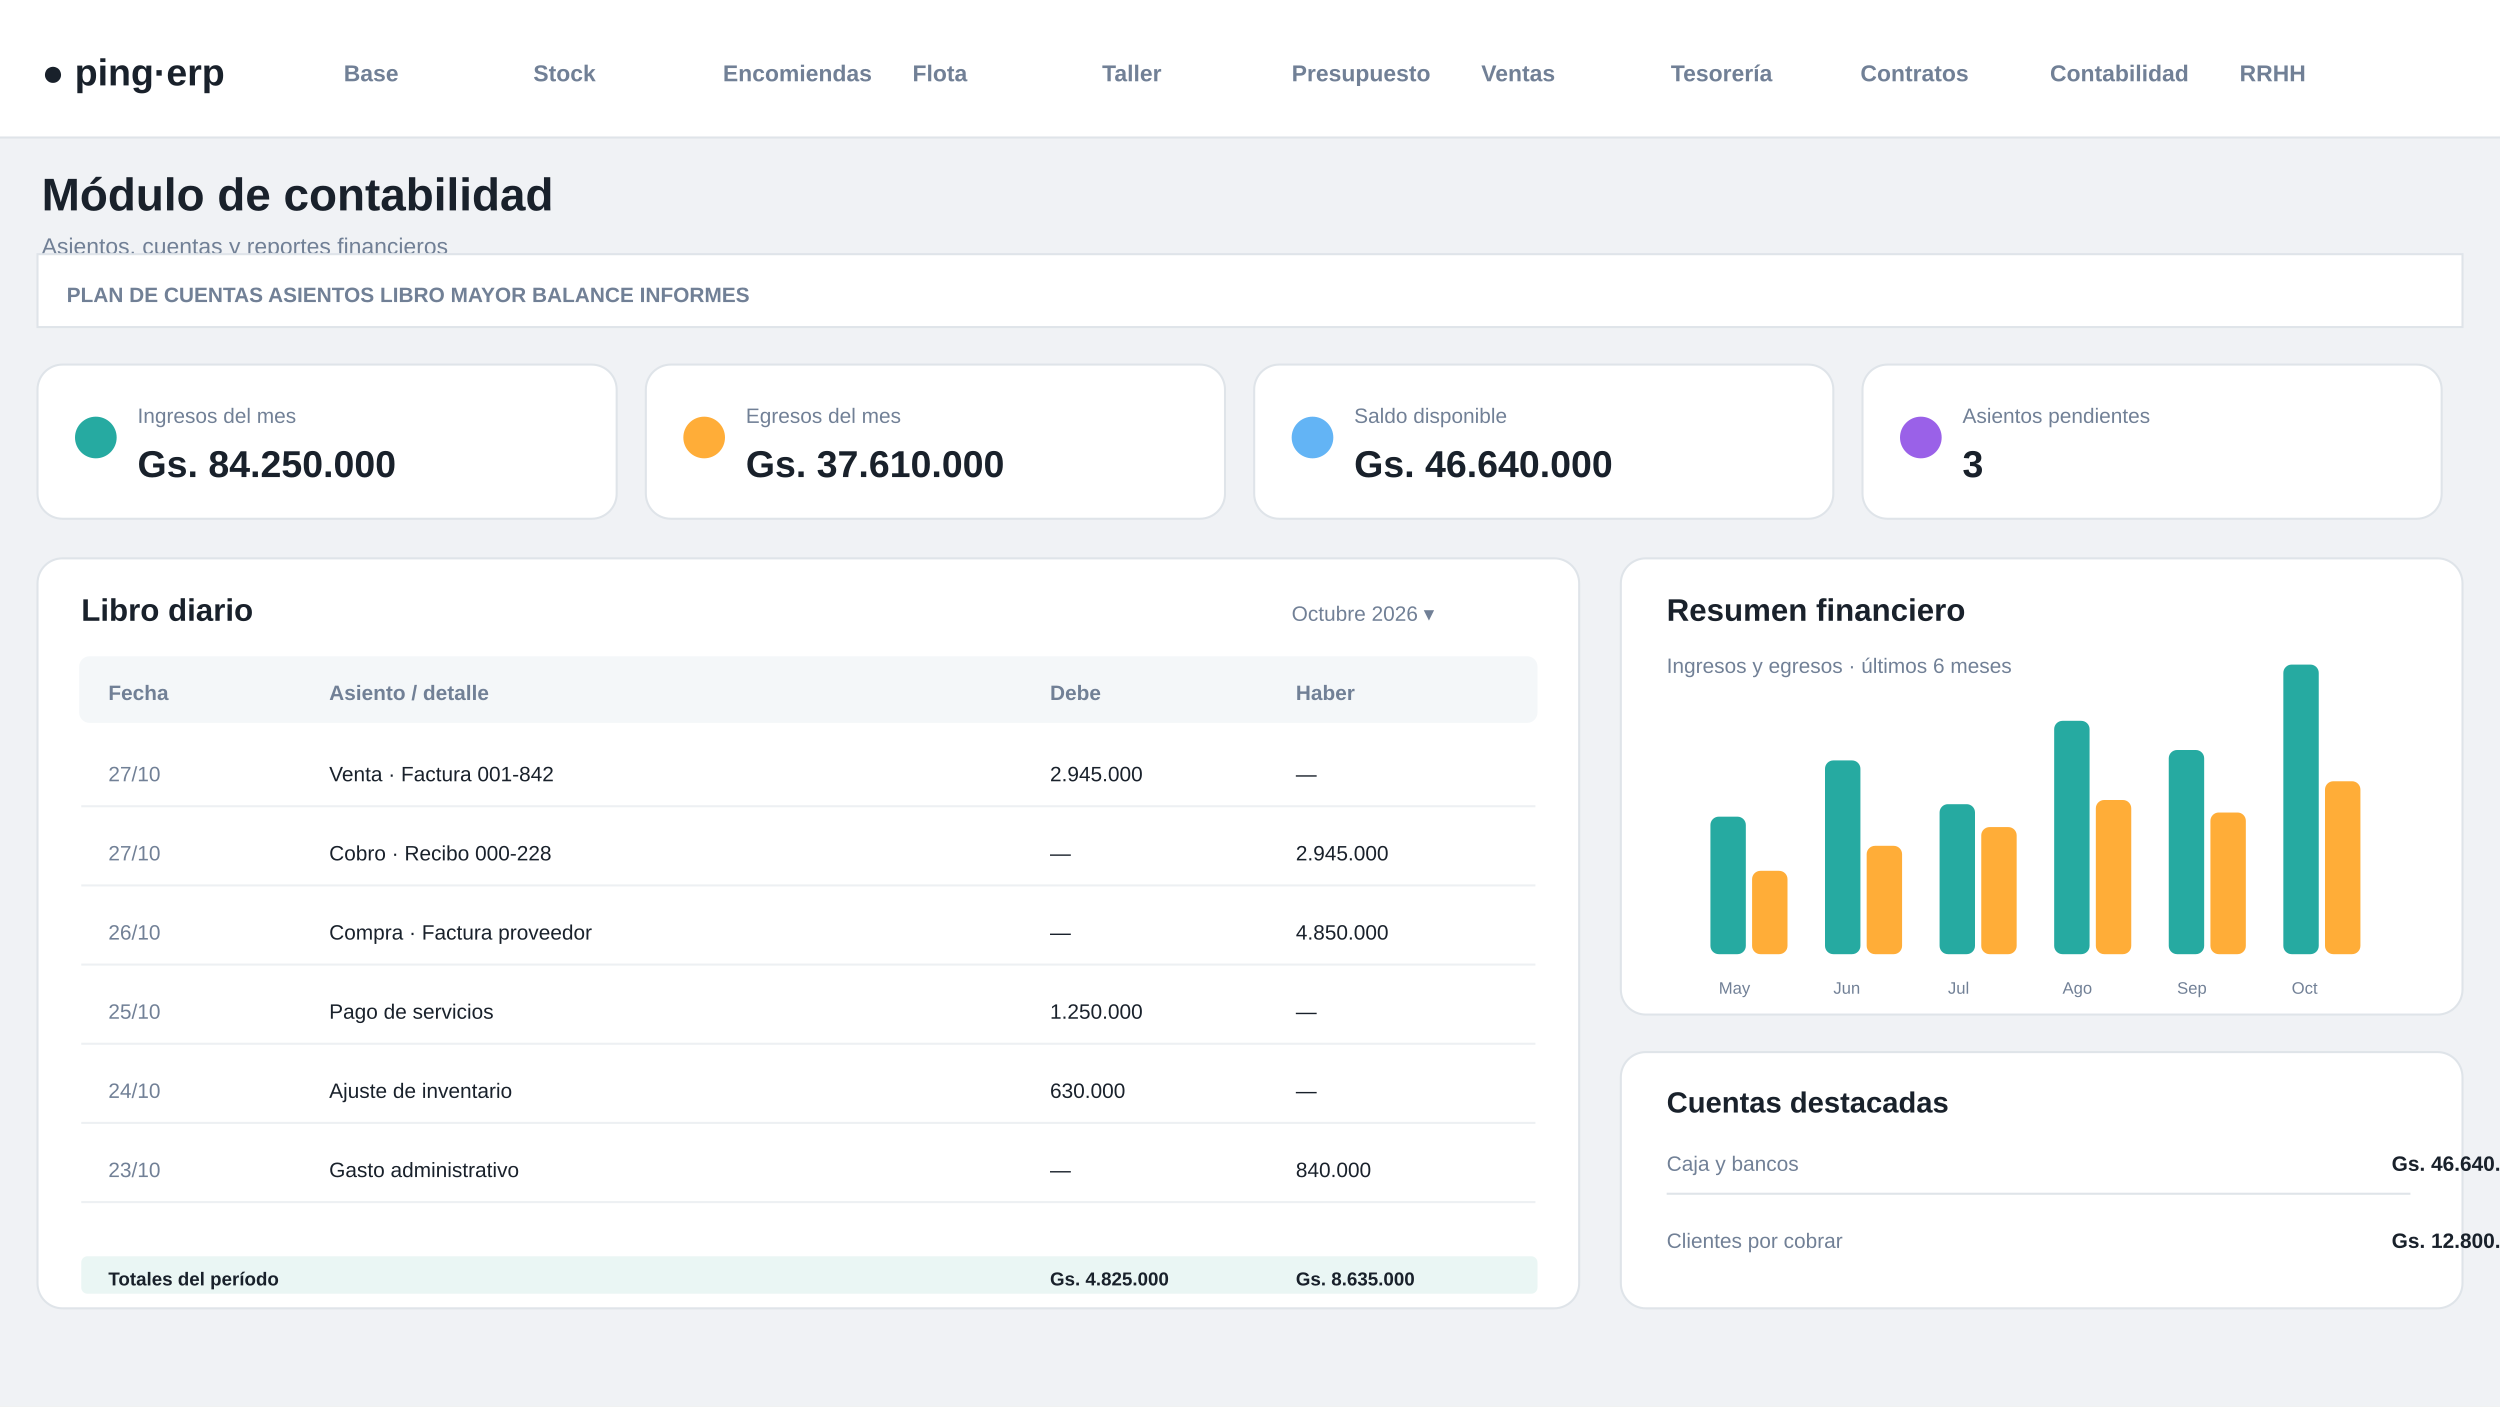
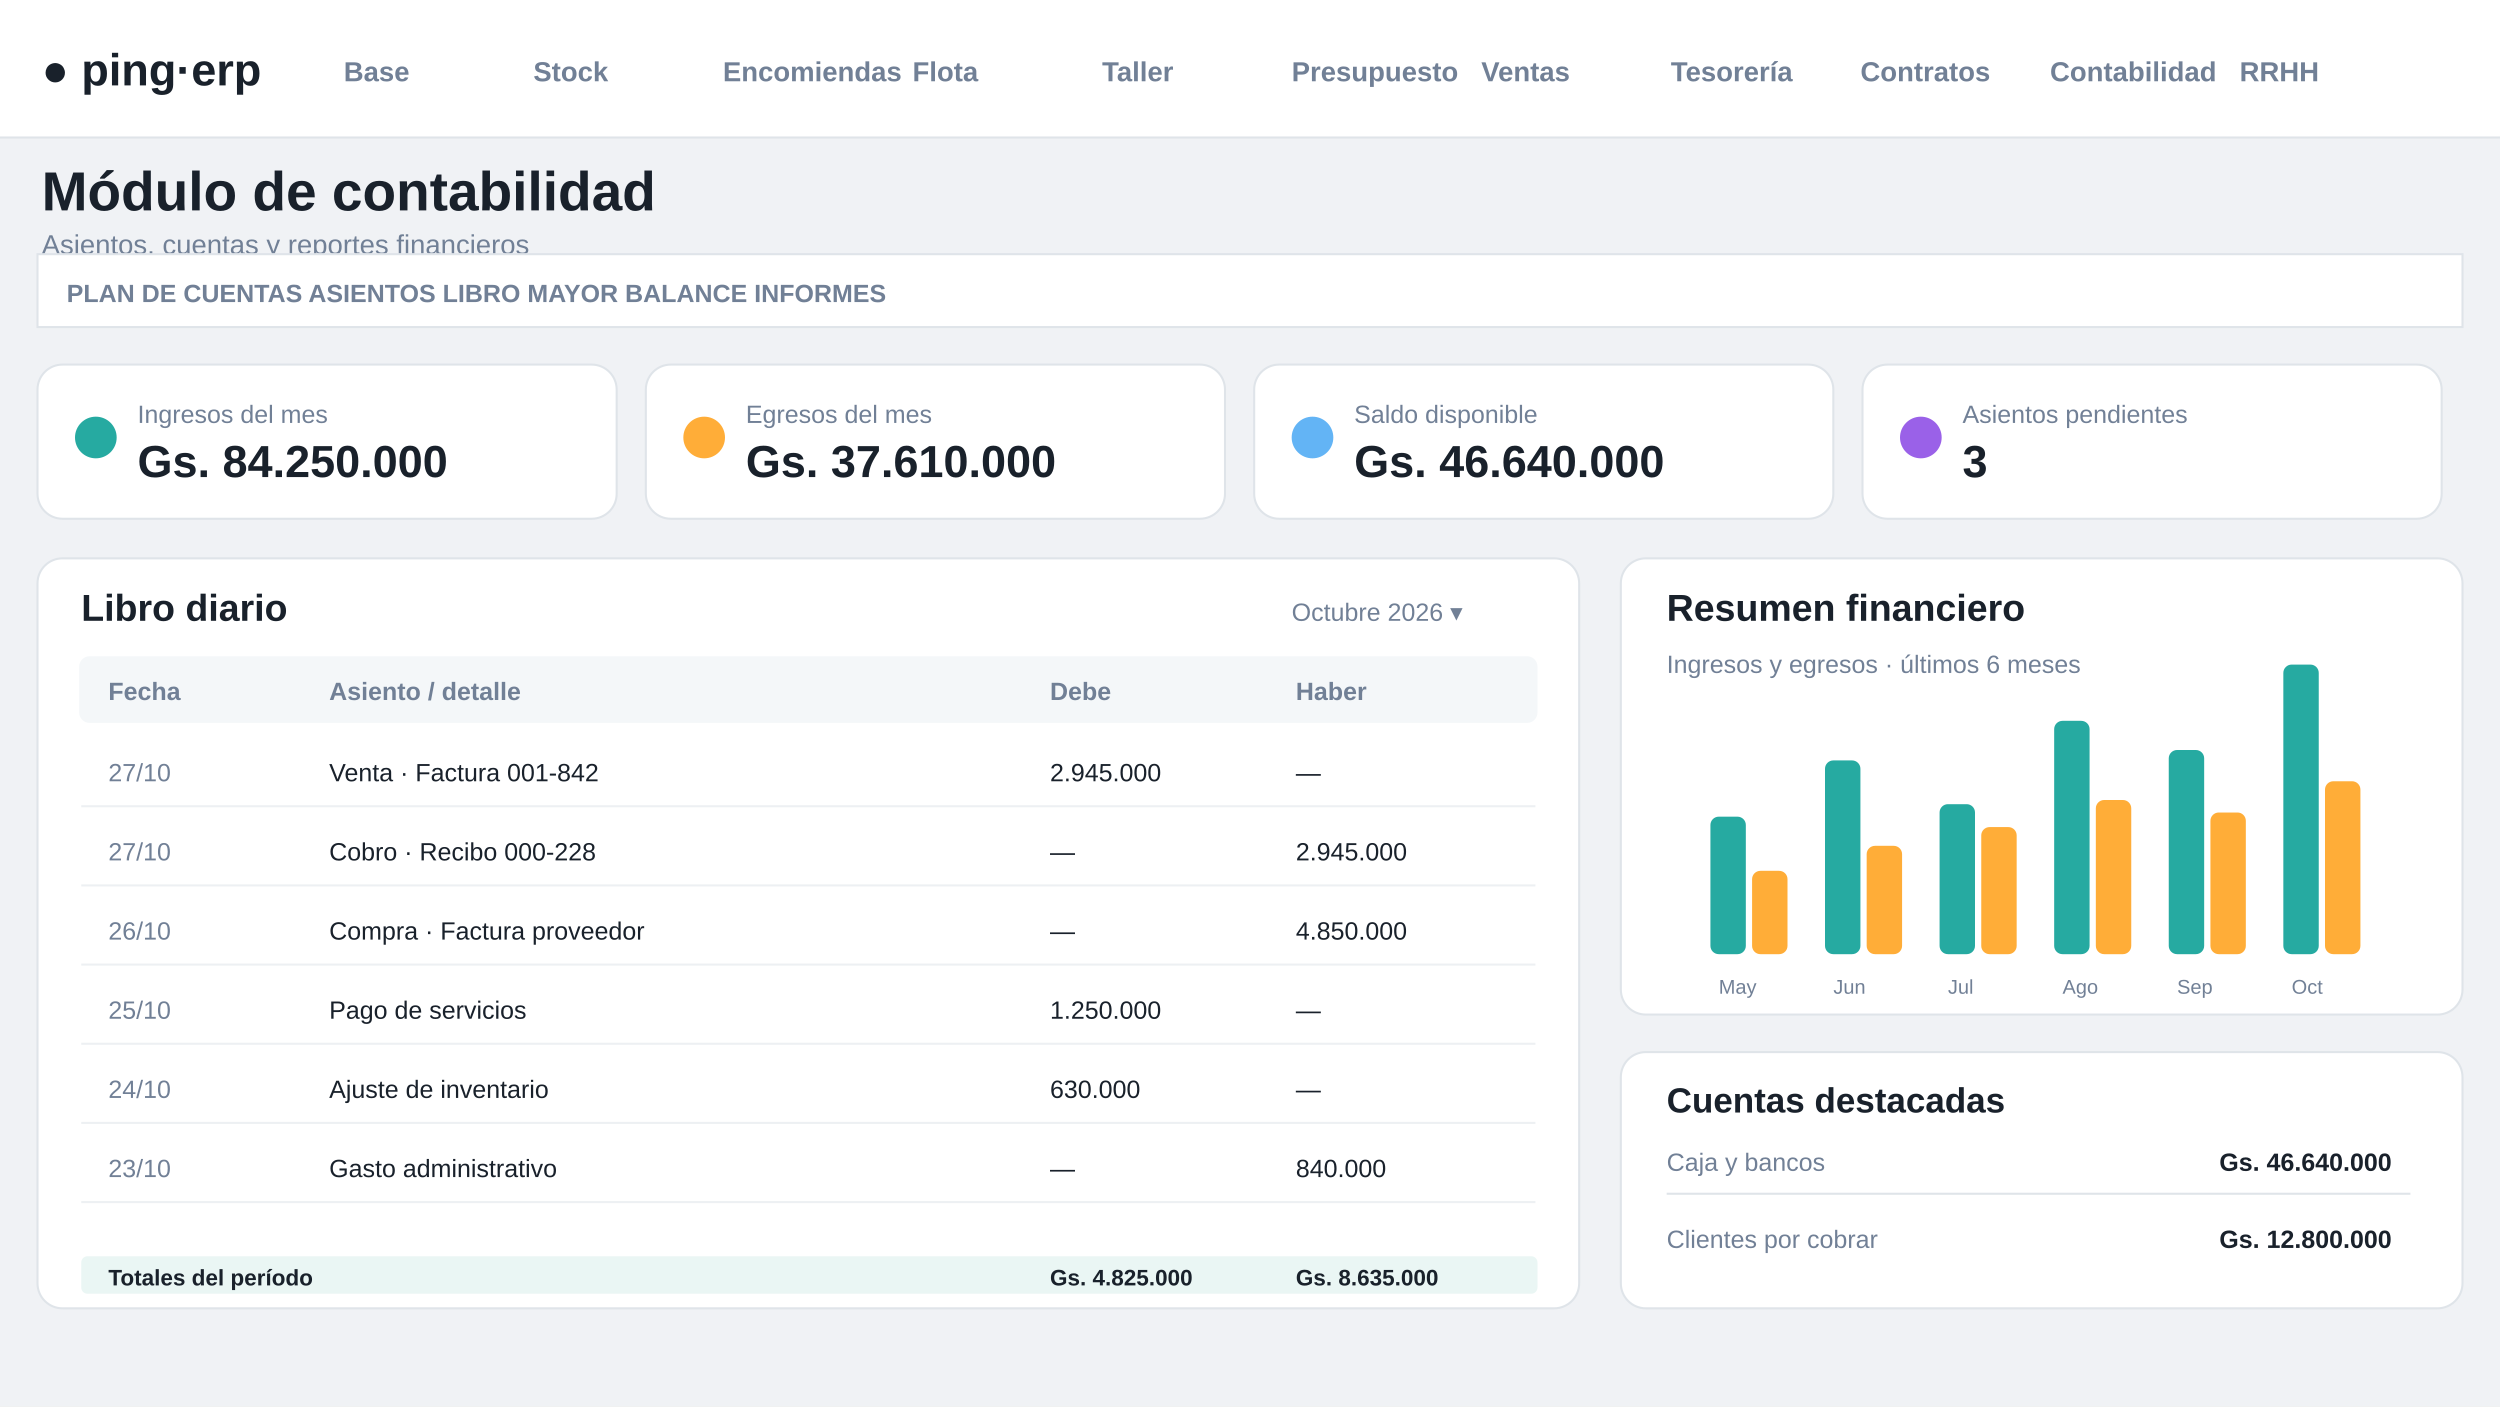
<svg xmlns="http://www.w3.org/2000/svg" viewBox="0 0 1200 675" role="img" aria-label="PingERP módulo de contabilidad">
  <rect width="1200" height="675" fill="#f0f2f5" />
  <rect x="0" y="0" width="1200" height="66" rx="0" fill="#fff" stroke="none" stroke-width="1" />
-   <text x="20" y="41" font-family="Arial,Helvetica,sans-serif" font-size="18" fill="#19212b" font-weight="700">● ping·erp</text>
-   <text x="165" y="39" font-family="Arial,Helvetica,sans-serif" font-size="11" fill="#718096" font-weight="600">Base</text>
-   <text x="256" y="39" font-family="Arial,Helvetica,sans-serif" font-size="11" fill="#718096" font-weight="600">Stock</text>
-   <text x="347" y="39" font-family="Arial,Helvetica,sans-serif" font-size="11" fill="#718096" font-weight="600">Encomiendas</text>
-   <text x="438" y="39" font-family="Arial,Helvetica,sans-serif" font-size="11" fill="#718096" font-weight="600">Flota</text>
-   <text x="529" y="39" font-family="Arial,Helvetica,sans-serif" font-size="11" fill="#718096" font-weight="600">Taller</text>
-   <text x="620" y="39" font-family="Arial,Helvetica,sans-serif" font-size="11" fill="#718096" font-weight="600">Presupuesto</text>
-   <text x="711" y="39" font-family="Arial,Helvetica,sans-serif" font-size="11" fill="#718096" font-weight="600">Ventas</text>
-   <text x="802" y="39" font-family="Arial,Helvetica,sans-serif" font-size="11" fill="#718096" font-weight="600">Tesorería</text>
-   <text x="893" y="39" font-family="Arial,Helvetica,sans-serif" font-size="11" fill="#718096" font-weight="600">Contratos</text>
-   <text x="984" y="39" font-family="Arial,Helvetica,sans-serif" font-size="11" fill="#718096" font-weight="600">Contabilidad</text>
-   <text x="1075" y="39" font-family="Arial,Helvetica,sans-serif" font-size="11" fill="#718096" font-weight="600">RRHH</text>
+   <text x="20" y="41" font-family="Arial,Helvetica,sans-serif" font-size="21.6" fill="#19212b" font-weight="700">● ping·erp</text>
+   <text x="165" y="39" font-family="Arial,Helvetica,sans-serif" font-size="13.2" fill="#718096" font-weight="600">Base</text>
+   <text x="256" y="39" font-family="Arial,Helvetica,sans-serif" font-size="13.2" fill="#718096" font-weight="600">Stock</text>
+   <text x="347" y="39" font-family="Arial,Helvetica,sans-serif" font-size="13.2" fill="#718096" font-weight="600">Encomiendas</text>
+   <text x="438" y="39" font-family="Arial,Helvetica,sans-serif" font-size="13.2" fill="#718096" font-weight="600">Flota</text>
+   <text x="529" y="39" font-family="Arial,Helvetica,sans-serif" font-size="13.2" fill="#718096" font-weight="600">Taller</text>
+   <text x="620" y="39" font-family="Arial,Helvetica,sans-serif" font-size="13.2" fill="#718096" font-weight="600">Presupuesto</text>
+   <text x="711" y="39" font-family="Arial,Helvetica,sans-serif" font-size="13.2" fill="#718096" font-weight="600">Ventas</text>
+   <text x="802" y="39" font-family="Arial,Helvetica,sans-serif" font-size="13.2" fill="#718096" font-weight="600">Tesorería</text>
+   <text x="893" y="39" font-family="Arial,Helvetica,sans-serif" font-size="13.2" fill="#718096" font-weight="600">Contratos</text>
+   <text x="984" y="39" font-family="Arial,Helvetica,sans-serif" font-size="13.2" fill="#718096" font-weight="600">Contabilidad</text>
+   <text x="1075" y="39" font-family="Arial,Helvetica,sans-serif" font-size="13.2" fill="#718096" font-weight="600">RRHH</text>
  <path d="M0 66H1200" stroke="#dfe4e9" stroke-width="1" />
-   <text x="20" y="101" font-family="Arial,Helvetica,sans-serif" font-size="22" fill="#19212b" font-weight="700">Módulo de contabilidad</text>
-   <text x="20" y="122" font-family="Arial,Helvetica,sans-serif" font-size="11" fill="#718096" font-weight="400">Asientos, cuentas y reportes financieros</text>
+   <text x="20" y="101" font-family="Arial,Helvetica,sans-serif" font-size="26.4" fill="#19212b" font-weight="700">Módulo de contabilidad</text>
+   <text x="20" y="122" font-family="Arial,Helvetica,sans-serif" font-size="13.2" fill="#718096" font-weight="400">Asientos, cuentas y reportes financieros</text>
  <rect x="18" y="122" width="1164" height="35" rx="0" fill="#fff" stroke="#dfe4e9" stroke-width="1" />
-   <text x="32" y="145" font-family="Arial,Helvetica,sans-serif" font-size="10" fill="#718096" font-weight="700">PLAN DE CUENTAS     ASIENTOS     LIBRO MAYOR     BALANCE     INFORMES</text>
+   <text x="32" y="145" font-family="Arial,Helvetica,sans-serif" font-size="12" fill="#718096" font-weight="700">PLAN DE CUENTAS     ASIENTOS     LIBRO MAYOR     BALANCE     INFORMES</text>
  <rect x="18" y="175" width="278" height="74" rx="12" fill="#fff" stroke="#dfe4e9" stroke-width="1" />
  <circle cx="46" cy="210" r="10" fill="#26aaa1" />
-   <text x="66" y="203" font-family="Arial,Helvetica,sans-serif" font-size="10" fill="#718096" font-weight="400">Ingresos del mes</text>
-   <text x="66" y="229" font-family="Arial,Helvetica,sans-serif" font-size="18" fill="#19212b" font-weight="700">Gs. 84.250.000</text>
+   <text x="66" y="203" font-family="Arial,Helvetica,sans-serif" font-size="12" fill="#718096" font-weight="400">Ingresos del mes</text>
+   <text x="66" y="229" font-family="Arial,Helvetica,sans-serif" font-size="21.6" fill="#19212b" font-weight="700">Gs. 84.250.000</text>
  <rect x="310" y="175" width="278" height="74" rx="12" fill="#fff" stroke="#dfe4e9" stroke-width="1" />
  <circle cx="338" cy="210" r="10" fill="#ffad38" />
-   <text x="358" y="203" font-family="Arial,Helvetica,sans-serif" font-size="10" fill="#718096" font-weight="400">Egresos del mes</text>
-   <text x="358" y="229" font-family="Arial,Helvetica,sans-serif" font-size="18" fill="#19212b" font-weight="700">Gs. 37.610.000</text>
+   <text x="358" y="203" font-family="Arial,Helvetica,sans-serif" font-size="12" fill="#718096" font-weight="400">Egresos del mes</text>
+   <text x="358" y="229" font-family="Arial,Helvetica,sans-serif" font-size="21.6" fill="#19212b" font-weight="700">Gs. 37.610.000</text>
  <rect x="602" y="175" width="278" height="74" rx="12" fill="#fff" stroke="#dfe4e9" stroke-width="1" />
  <circle cx="630" cy="210" r="10" fill="#63b4f5" />
-   <text x="650" y="203" font-family="Arial,Helvetica,sans-serif" font-size="10" fill="#718096" font-weight="400">Saldo disponible</text>
-   <text x="650" y="229" font-family="Arial,Helvetica,sans-serif" font-size="18" fill="#19212b" font-weight="700">Gs. 46.640.000</text>
+   <text x="650" y="203" font-family="Arial,Helvetica,sans-serif" font-size="12" fill="#718096" font-weight="400">Saldo disponible</text>
+   <text x="650" y="229" font-family="Arial,Helvetica,sans-serif" font-size="21.6" fill="#19212b" font-weight="700">Gs. 46.640.000</text>
  <rect x="894" y="175" width="278" height="74" rx="12" fill="#fff" stroke="#dfe4e9" stroke-width="1" />
  <circle cx="922" cy="210" r="10" fill="#9a61e8" />
-   <text x="942" y="203" font-family="Arial,Helvetica,sans-serif" font-size="10" fill="#718096" font-weight="400">Asientos pendientes</text>
-   <text x="942" y="229" font-family="Arial,Helvetica,sans-serif" font-size="18" fill="#19212b" font-weight="700">3</text>
+   <text x="942" y="203" font-family="Arial,Helvetica,sans-serif" font-size="12" fill="#718096" font-weight="400">Asientos pendientes</text>
+   <text x="942" y="229" font-family="Arial,Helvetica,sans-serif" font-size="21.6" fill="#19212b" font-weight="700">3</text>
  <rect x="18" y="268" width="740" height="360" rx="12" fill="#fff" stroke="#dfe4e9" stroke-width="1" />
-   <text x="39" y="298" font-family="Arial,Helvetica,sans-serif" font-size="15" fill="#19212b" font-weight="700">Libro diario</text>
-   <text x="620" y="298" font-family="Arial,Helvetica,sans-serif" font-size="10" fill="#718096" font-weight="400">Octubre 2026   ▾</text>
+   <text x="39" y="298" font-family="Arial,Helvetica,sans-serif" font-size="18" fill="#19212b" font-weight="700">Libro diario</text>
+   <text x="620" y="298" font-family="Arial,Helvetica,sans-serif" font-size="12" fill="#718096" font-weight="400">Octubre 2026   ▾</text>
  <rect x="38" y="315" width="700" height="32" rx="5" fill="#f4f7f9" stroke="none" stroke-width="1" />
-   <text x="52" y="336" font-family="Arial,Helvetica,sans-serif" font-size="10" fill="#718096" font-weight="700">Fecha</text>
-   <text x="158" y="336" font-family="Arial,Helvetica,sans-serif" font-size="10" fill="#718096" font-weight="700">Asiento / detalle</text>
-   <text x="504" y="336" font-family="Arial,Helvetica,sans-serif" font-size="10" fill="#718096" font-weight="700">Debe</text>
-   <text x="622" y="336" font-family="Arial,Helvetica,sans-serif" font-size="10" fill="#718096" font-weight="700">Haber</text>
-   <text x="52" y="375" font-family="Arial,Helvetica,sans-serif" font-size="10" fill="#718096" font-weight="400">27/10</text>
-   <text x="158" y="375" font-family="Arial,Helvetica,sans-serif" font-size="10" fill="#19212b" font-weight="400">Venta · Factura 001-842</text>
-   <text x="504" y="375" font-family="Arial,Helvetica,sans-serif" font-size="10" fill="#19212b" font-weight="400">2.945.000</text>
-   <text x="622" y="375" font-family="Arial,Helvetica,sans-serif" font-size="10" fill="#19212b" font-weight="400">—</text>
+   <text x="52" y="336" font-family="Arial,Helvetica,sans-serif" font-size="12" fill="#718096" font-weight="700">Fecha</text>
+   <text x="158" y="336" font-family="Arial,Helvetica,sans-serif" font-size="12" fill="#718096" font-weight="700">Asiento / detalle</text>
+   <text x="504" y="336" font-family="Arial,Helvetica,sans-serif" font-size="12" fill="#718096" font-weight="700">Debe</text>
+   <text x="622" y="336" font-family="Arial,Helvetica,sans-serif" font-size="12" fill="#718096" font-weight="700">Haber</text>
+   <text x="52" y="375" font-family="Arial,Helvetica,sans-serif" font-size="12" fill="#718096" font-weight="400">27/10</text>
+   <text x="158" y="375" font-family="Arial,Helvetica,sans-serif" font-size="12" fill="#19212b" font-weight="400">Venta · Factura 001-842</text>
+   <text x="504" y="375" font-family="Arial,Helvetica,sans-serif" font-size="12" fill="#19212b" font-weight="400">2.945.000</text>
+   <text x="622" y="375" font-family="Arial,Helvetica,sans-serif" font-size="12" fill="#19212b" font-weight="400">—</text>
  <path d="M39 387H737" stroke="#edf0f3" stroke-width="1" />
-   <text x="52" y="413" font-family="Arial,Helvetica,sans-serif" font-size="10" fill="#718096" font-weight="400">27/10</text>
-   <text x="158" y="413" font-family="Arial,Helvetica,sans-serif" font-size="10" fill="#19212b" font-weight="400">Cobro · Recibo 000-228</text>
-   <text x="504" y="413" font-family="Arial,Helvetica,sans-serif" font-size="10" fill="#19212b" font-weight="400">—</text>
-   <text x="622" y="413" font-family="Arial,Helvetica,sans-serif" font-size="10" fill="#19212b" font-weight="400">2.945.000</text>
+   <text x="52" y="413" font-family="Arial,Helvetica,sans-serif" font-size="12" fill="#718096" font-weight="400">27/10</text>
+   <text x="158" y="413" font-family="Arial,Helvetica,sans-serif" font-size="12" fill="#19212b" font-weight="400">Cobro · Recibo 000-228</text>
+   <text x="504" y="413" font-family="Arial,Helvetica,sans-serif" font-size="12" fill="#19212b" font-weight="400">—</text>
+   <text x="622" y="413" font-family="Arial,Helvetica,sans-serif" font-size="12" fill="#19212b" font-weight="400">2.945.000</text>
  <path d="M39 425H737" stroke="#edf0f3" stroke-width="1" />
-   <text x="52" y="451" font-family="Arial,Helvetica,sans-serif" font-size="10" fill="#718096" font-weight="400">26/10</text>
-   <text x="158" y="451" font-family="Arial,Helvetica,sans-serif" font-size="10" fill="#19212b" font-weight="400">Compra · Factura proveedor</text>
-   <text x="504" y="451" font-family="Arial,Helvetica,sans-serif" font-size="10" fill="#19212b" font-weight="400">—</text>
-   <text x="622" y="451" font-family="Arial,Helvetica,sans-serif" font-size="10" fill="#19212b" font-weight="400">4.850.000</text>
+   <text x="52" y="451" font-family="Arial,Helvetica,sans-serif" font-size="12" fill="#718096" font-weight="400">26/10</text>
+   <text x="158" y="451" font-family="Arial,Helvetica,sans-serif" font-size="12" fill="#19212b" font-weight="400">Compra · Factura proveedor</text>
+   <text x="504" y="451" font-family="Arial,Helvetica,sans-serif" font-size="12" fill="#19212b" font-weight="400">—</text>
+   <text x="622" y="451" font-family="Arial,Helvetica,sans-serif" font-size="12" fill="#19212b" font-weight="400">4.850.000</text>
  <path d="M39 463H737" stroke="#edf0f3" stroke-width="1" />
-   <text x="52" y="489" font-family="Arial,Helvetica,sans-serif" font-size="10" fill="#718096" font-weight="400">25/10</text>
-   <text x="158" y="489" font-family="Arial,Helvetica,sans-serif" font-size="10" fill="#19212b" font-weight="400">Pago de servicios</text>
-   <text x="504" y="489" font-family="Arial,Helvetica,sans-serif" font-size="10" fill="#19212b" font-weight="400">1.250.000</text>
-   <text x="622" y="489" font-family="Arial,Helvetica,sans-serif" font-size="10" fill="#19212b" font-weight="400">—</text>
+   <text x="52" y="489" font-family="Arial,Helvetica,sans-serif" font-size="12" fill="#718096" font-weight="400">25/10</text>
+   <text x="158" y="489" font-family="Arial,Helvetica,sans-serif" font-size="12" fill="#19212b" font-weight="400">Pago de servicios</text>
+   <text x="504" y="489" font-family="Arial,Helvetica,sans-serif" font-size="12" fill="#19212b" font-weight="400">1.250.000</text>
+   <text x="622" y="489" font-family="Arial,Helvetica,sans-serif" font-size="12" fill="#19212b" font-weight="400">—</text>
  <path d="M39 501H737" stroke="#edf0f3" stroke-width="1" />
-   <text x="52" y="527" font-family="Arial,Helvetica,sans-serif" font-size="10" fill="#718096" font-weight="400">24/10</text>
-   <text x="158" y="527" font-family="Arial,Helvetica,sans-serif" font-size="10" fill="#19212b" font-weight="400">Ajuste de inventario</text>
-   <text x="504" y="527" font-family="Arial,Helvetica,sans-serif" font-size="10" fill="#19212b" font-weight="400">630.000</text>
-   <text x="622" y="527" font-family="Arial,Helvetica,sans-serif" font-size="10" fill="#19212b" font-weight="400">—</text>
+   <text x="52" y="527" font-family="Arial,Helvetica,sans-serif" font-size="12" fill="#718096" font-weight="400">24/10</text>
+   <text x="158" y="527" font-family="Arial,Helvetica,sans-serif" font-size="12" fill="#19212b" font-weight="400">Ajuste de inventario</text>
+   <text x="504" y="527" font-family="Arial,Helvetica,sans-serif" font-size="12" fill="#19212b" font-weight="400">630.000</text>
+   <text x="622" y="527" font-family="Arial,Helvetica,sans-serif" font-size="12" fill="#19212b" font-weight="400">—</text>
  <path d="M39 539H737" stroke="#edf0f3" stroke-width="1" />
-   <text x="52" y="565" font-family="Arial,Helvetica,sans-serif" font-size="10" fill="#718096" font-weight="400">23/10</text>
-   <text x="158" y="565" font-family="Arial,Helvetica,sans-serif" font-size="10" fill="#19212b" font-weight="400">Gasto administrativo</text>
-   <text x="504" y="565" font-family="Arial,Helvetica,sans-serif" font-size="10" fill="#19212b" font-weight="400">—</text>
-   <text x="622" y="565" font-family="Arial,Helvetica,sans-serif" font-size="10" fill="#19212b" font-weight="400">840.000</text>
+   <text x="52" y="565" font-family="Arial,Helvetica,sans-serif" font-size="12" fill="#718096" font-weight="400">23/10</text>
+   <text x="158" y="565" font-family="Arial,Helvetica,sans-serif" font-size="12" fill="#19212b" font-weight="400">Gasto administrativo</text>
+   <text x="504" y="565" font-family="Arial,Helvetica,sans-serif" font-size="12" fill="#19212b" font-weight="400">—</text>
+   <text x="622" y="565" font-family="Arial,Helvetica,sans-serif" font-size="12" fill="#19212b" font-weight="400">840.000</text>
  <path d="M39 577H737" stroke="#edf0f3" stroke-width="1" />
  <rect x="39" y="603" width="699" height="18" rx="3" fill="#eaf6f4" stroke="none" stroke-width="1" />
-   <text x="52" y="617" font-family="Arial,Helvetica,sans-serif" font-size="9" fill="#19212b" font-weight="700">Totales del período</text>
-   <text x="504" y="617" font-family="Arial,Helvetica,sans-serif" font-size="9" fill="#19212b" font-weight="700">Gs. 4.825.000</text>
-   <text x="622" y="617" font-family="Arial,Helvetica,sans-serif" font-size="9" fill="#19212b" font-weight="700">Gs. 8.635.000</text>
+   <text x="52" y="617" font-family="Arial,Helvetica,sans-serif" font-size="10.8" fill="#19212b" font-weight="700">Totales del período</text>
+   <text x="504" y="617" font-family="Arial,Helvetica,sans-serif" font-size="10.8" fill="#19212b" font-weight="700">Gs. 4.825.000</text>
+   <text x="622" y="617" font-family="Arial,Helvetica,sans-serif" font-size="10.8" fill="#19212b" font-weight="700">Gs. 8.635.000</text>
  <rect x="778" y="268" width="404" height="219" rx="12" fill="#fff" stroke="#dfe4e9" stroke-width="1" />
-   <text x="800" y="298" font-family="Arial,Helvetica,sans-serif" font-size="15" fill="#19212b" font-weight="700">Resumen financiero</text>
-   <text x="800" y="323" font-family="Arial,Helvetica,sans-serif" font-size="10" fill="#718096" font-weight="400">Ingresos y egresos · últimos 6 meses</text>
+   <text x="800" y="298" font-family="Arial,Helvetica,sans-serif" font-size="18" fill="#19212b" font-weight="700">Resumen financiero</text>
+   <text x="800" y="323" font-family="Arial,Helvetica,sans-serif" font-size="12" fill="#718096" font-weight="400">Ingresos y egresos · últimos 6 meses</text>
  <rect x="821" y="392" width="17" height="66" rx="4" fill="#26aaa1" stroke="none" stroke-width="1" />
  <rect x="841" y="418" width="17" height="40" rx="4" fill="#ffad38" stroke="none" stroke-width="1" />
-   <text x="825" y="477" font-family="Arial,Helvetica,sans-serif" font-size="8" fill="#718096" font-weight="400">May</text>
+   <text x="825" y="477" font-family="Arial,Helvetica,sans-serif" font-size="9.6" fill="#718096" font-weight="400">May</text>
  <rect x="876" y="365" width="17" height="93" rx="4" fill="#26aaa1" stroke="none" stroke-width="1" />
  <rect x="896" y="406" width="17" height="52" rx="4" fill="#ffad38" stroke="none" stroke-width="1" />
-   <text x="880" y="477" font-family="Arial,Helvetica,sans-serif" font-size="8" fill="#718096" font-weight="400">Jun</text>
+   <text x="880" y="477" font-family="Arial,Helvetica,sans-serif" font-size="9.6" fill="#718096" font-weight="400">Jun</text>
  <rect x="931" y="386" width="17" height="72" rx="4" fill="#26aaa1" stroke="none" stroke-width="1" />
  <rect x="951" y="397" width="17" height="61" rx="4" fill="#ffad38" stroke="none" stroke-width="1" />
-   <text x="935" y="477" font-family="Arial,Helvetica,sans-serif" font-size="8" fill="#718096" font-weight="400">Jul</text>
+   <text x="935" y="477" font-family="Arial,Helvetica,sans-serif" font-size="9.6" fill="#718096" font-weight="400">Jul</text>
  <rect x="986" y="346" width="17" height="112" rx="4" fill="#26aaa1" stroke="none" stroke-width="1" />
  <rect x="1006" y="384" width="17" height="74" rx="4" fill="#ffad38" stroke="none" stroke-width="1" />
-   <text x="990" y="477" font-family="Arial,Helvetica,sans-serif" font-size="8" fill="#718096" font-weight="400">Ago</text>
+   <text x="990" y="477" font-family="Arial,Helvetica,sans-serif" font-size="9.6" fill="#718096" font-weight="400">Ago</text>
  <rect x="1041" y="360" width="17" height="98" rx="4" fill="#26aaa1" stroke="none" stroke-width="1" />
  <rect x="1061" y="390" width="17" height="68" rx="4" fill="#ffad38" stroke="none" stroke-width="1" />
-   <text x="1045" y="477" font-family="Arial,Helvetica,sans-serif" font-size="8" fill="#718096" font-weight="400">Sep</text>
+   <text x="1045" y="477" font-family="Arial,Helvetica,sans-serif" font-size="9.6" fill="#718096" font-weight="400">Sep</text>
  <rect x="1096" y="319" width="17" height="139" rx="4" fill="#26aaa1" stroke="none" stroke-width="1" />
  <rect x="1116" y="375" width="17" height="83" rx="4" fill="#ffad38" stroke="none" stroke-width="1" />
-   <text x="1100" y="477" font-family="Arial,Helvetica,sans-serif" font-size="8" fill="#718096" font-weight="400">Oct</text>
+   <text x="1100" y="477" font-family="Arial,Helvetica,sans-serif" font-size="9.6" fill="#718096" font-weight="400">Oct</text>
  <rect x="778" y="505" width="404" height="123" rx="12" fill="#fff" stroke="#dfe4e9" stroke-width="1" />
-   <text x="800" y="534" font-family="Arial,Helvetica,sans-serif" font-size="14" fill="#19212b" font-weight="700">Cuentas destacadas</text>
-   <text x="800" y="562" font-family="Arial,Helvetica,sans-serif" font-size="10" fill="#718096" font-weight="400">Caja y bancos</text>
-   <text x="1148" y="562" font-family="Arial,Helvetica,sans-serif" font-size="10" fill="#19212b" font-weight="700">Gs. 46.640.000</text>
+   <text x="800" y="534" font-family="Arial,Helvetica,sans-serif" font-size="16.8" fill="#19212b" font-weight="700">Cuentas destacadas</text>
+   <text x="800" y="562" font-family="Arial,Helvetica,sans-serif" font-size="12" fill="#718096" font-weight="400">Caja y bancos</text>
+   <text x="1148" y="562" text-anchor="end" font-family="Arial,Helvetica,sans-serif" font-size="12" fill="#19212b" font-weight="700">Gs. 46.640.000</text>
  <path d="M800 573H1157" stroke="#dfe4e9" stroke-width="1" />
-   <text x="800" y="599" font-family="Arial,Helvetica,sans-serif" font-size="10" fill="#718096" font-weight="400">Clientes por cobrar</text>
-   <text x="1148" y="599" font-family="Arial,Helvetica,sans-serif" font-size="10" fill="#19212b" font-weight="700">Gs. 12.800.000</text>
+   <text x="800" y="599" font-family="Arial,Helvetica,sans-serif" font-size="12" fill="#718096" font-weight="400">Clientes por cobrar</text>
+   <text x="1148" y="599" text-anchor="end" font-family="Arial,Helvetica,sans-serif" font-size="12" fill="#19212b" font-weight="700">Gs. 12.800.000</text>
</svg>
